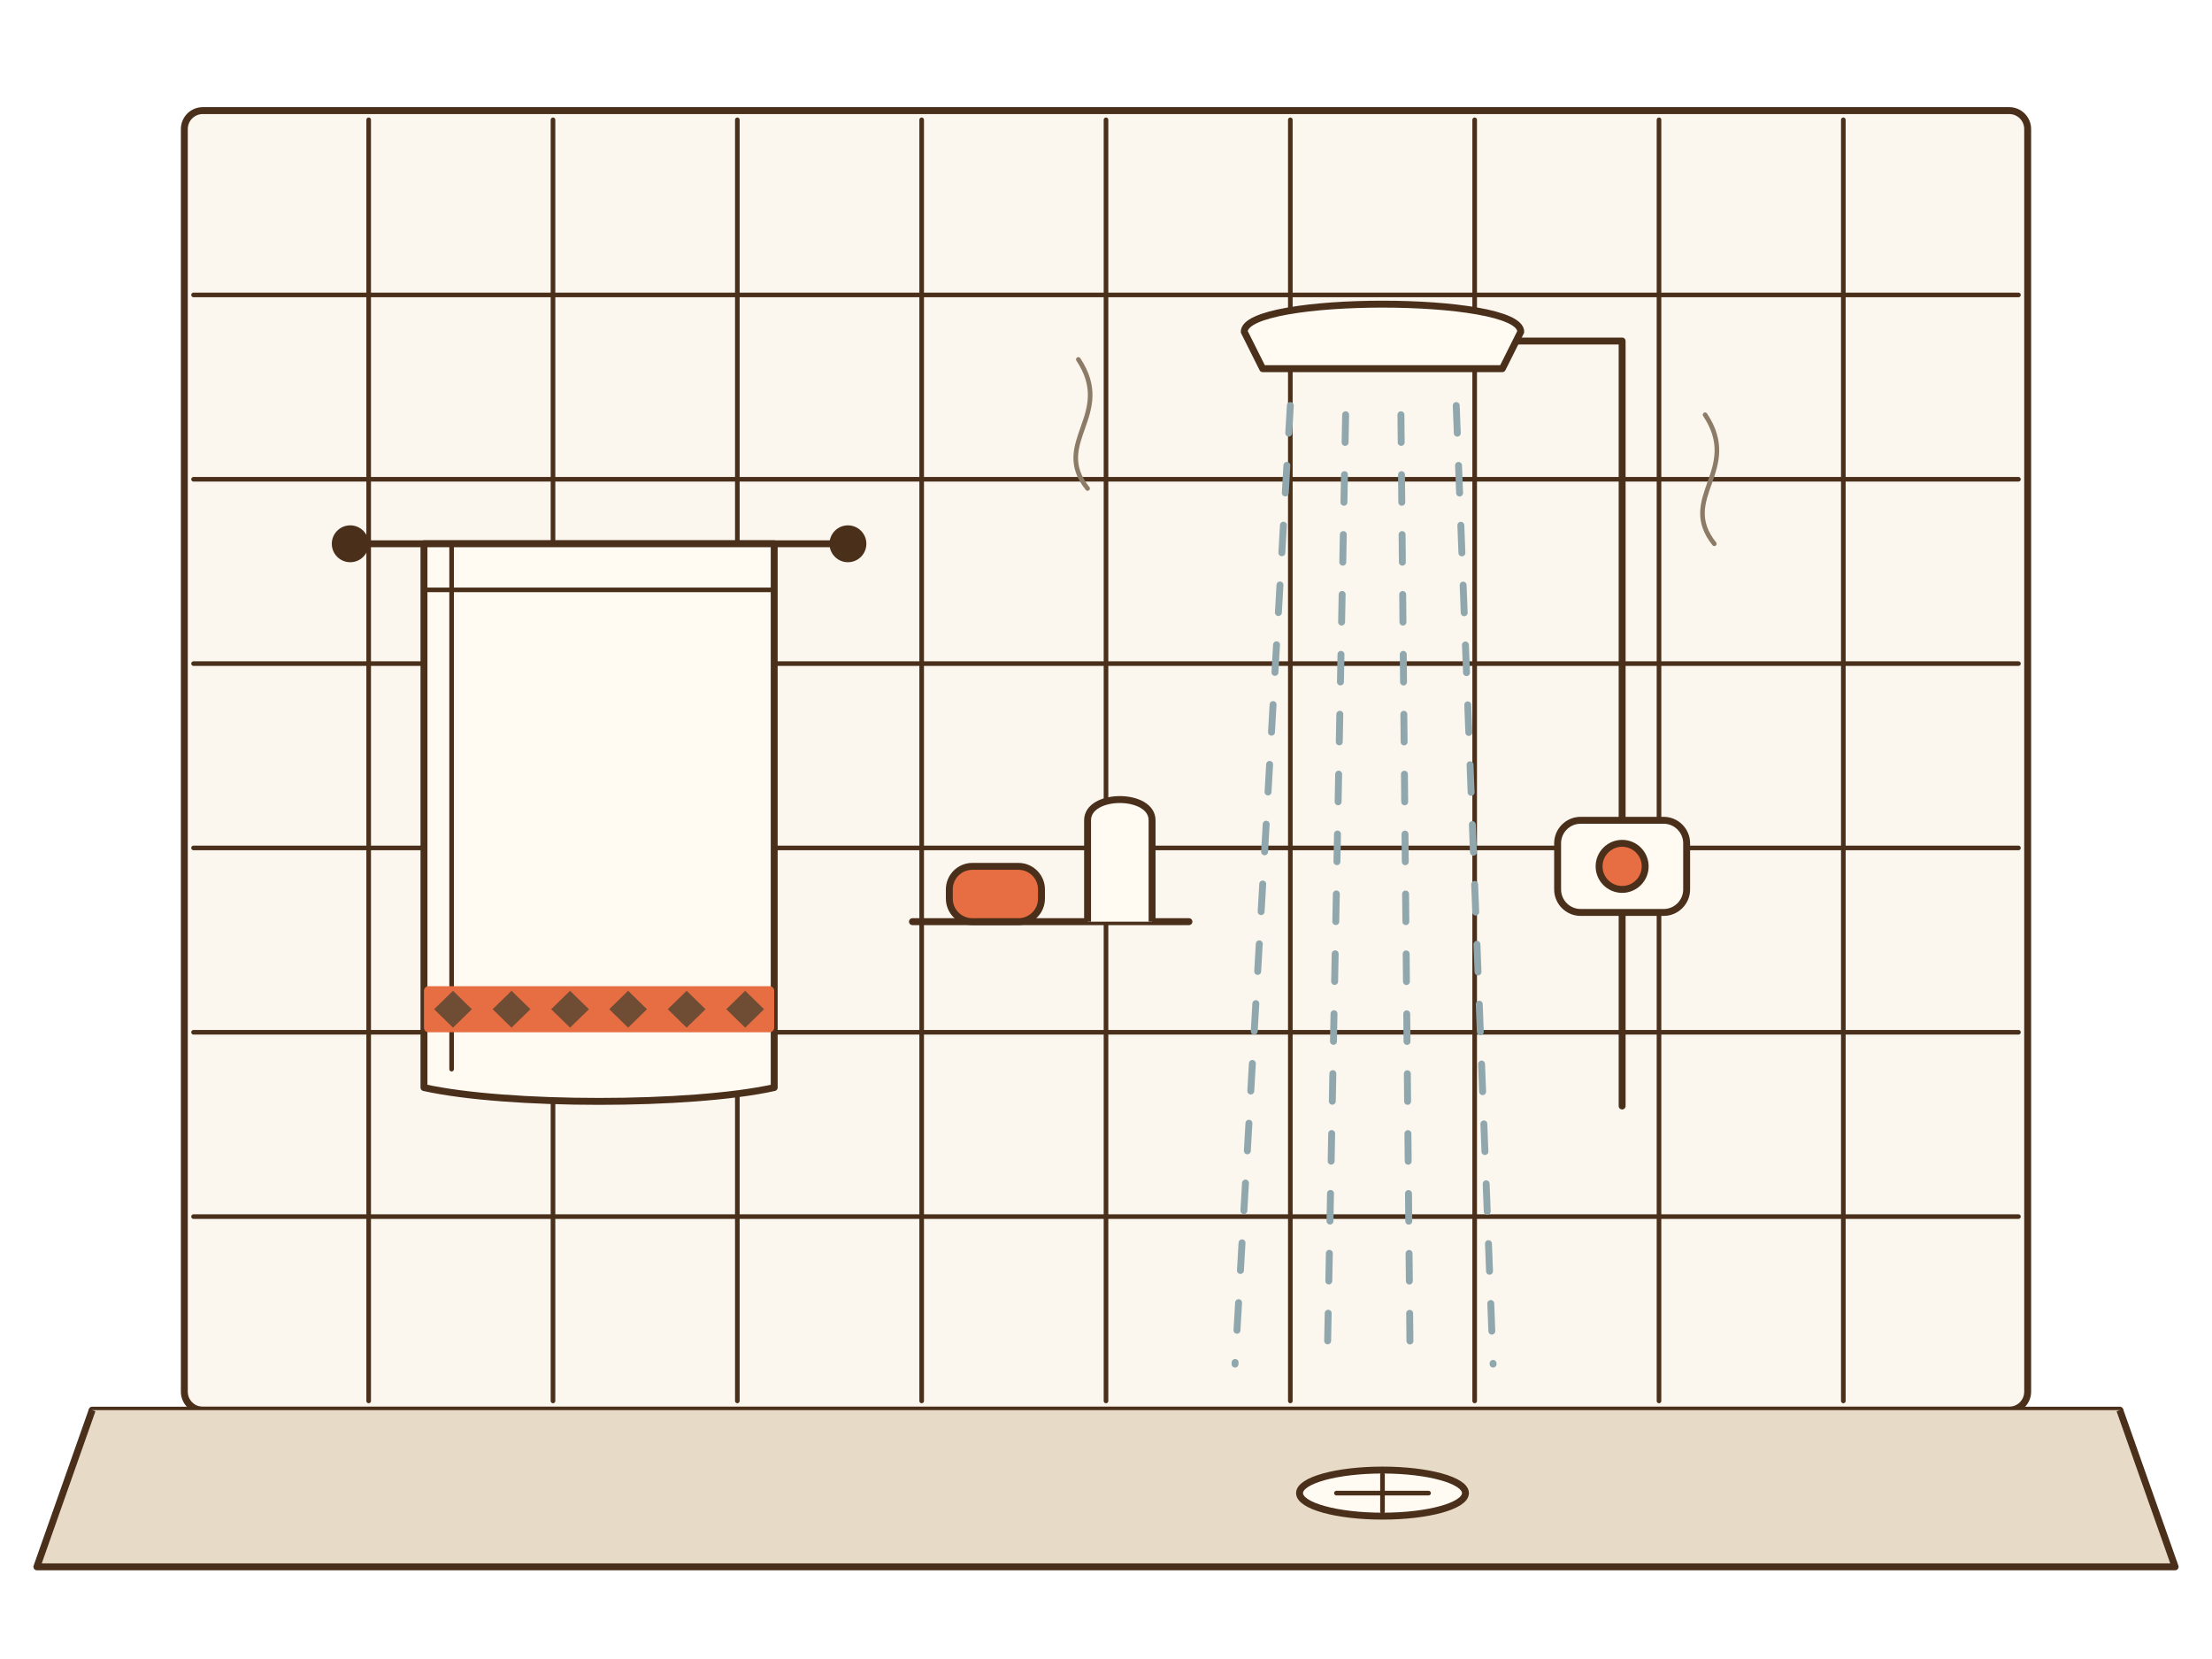
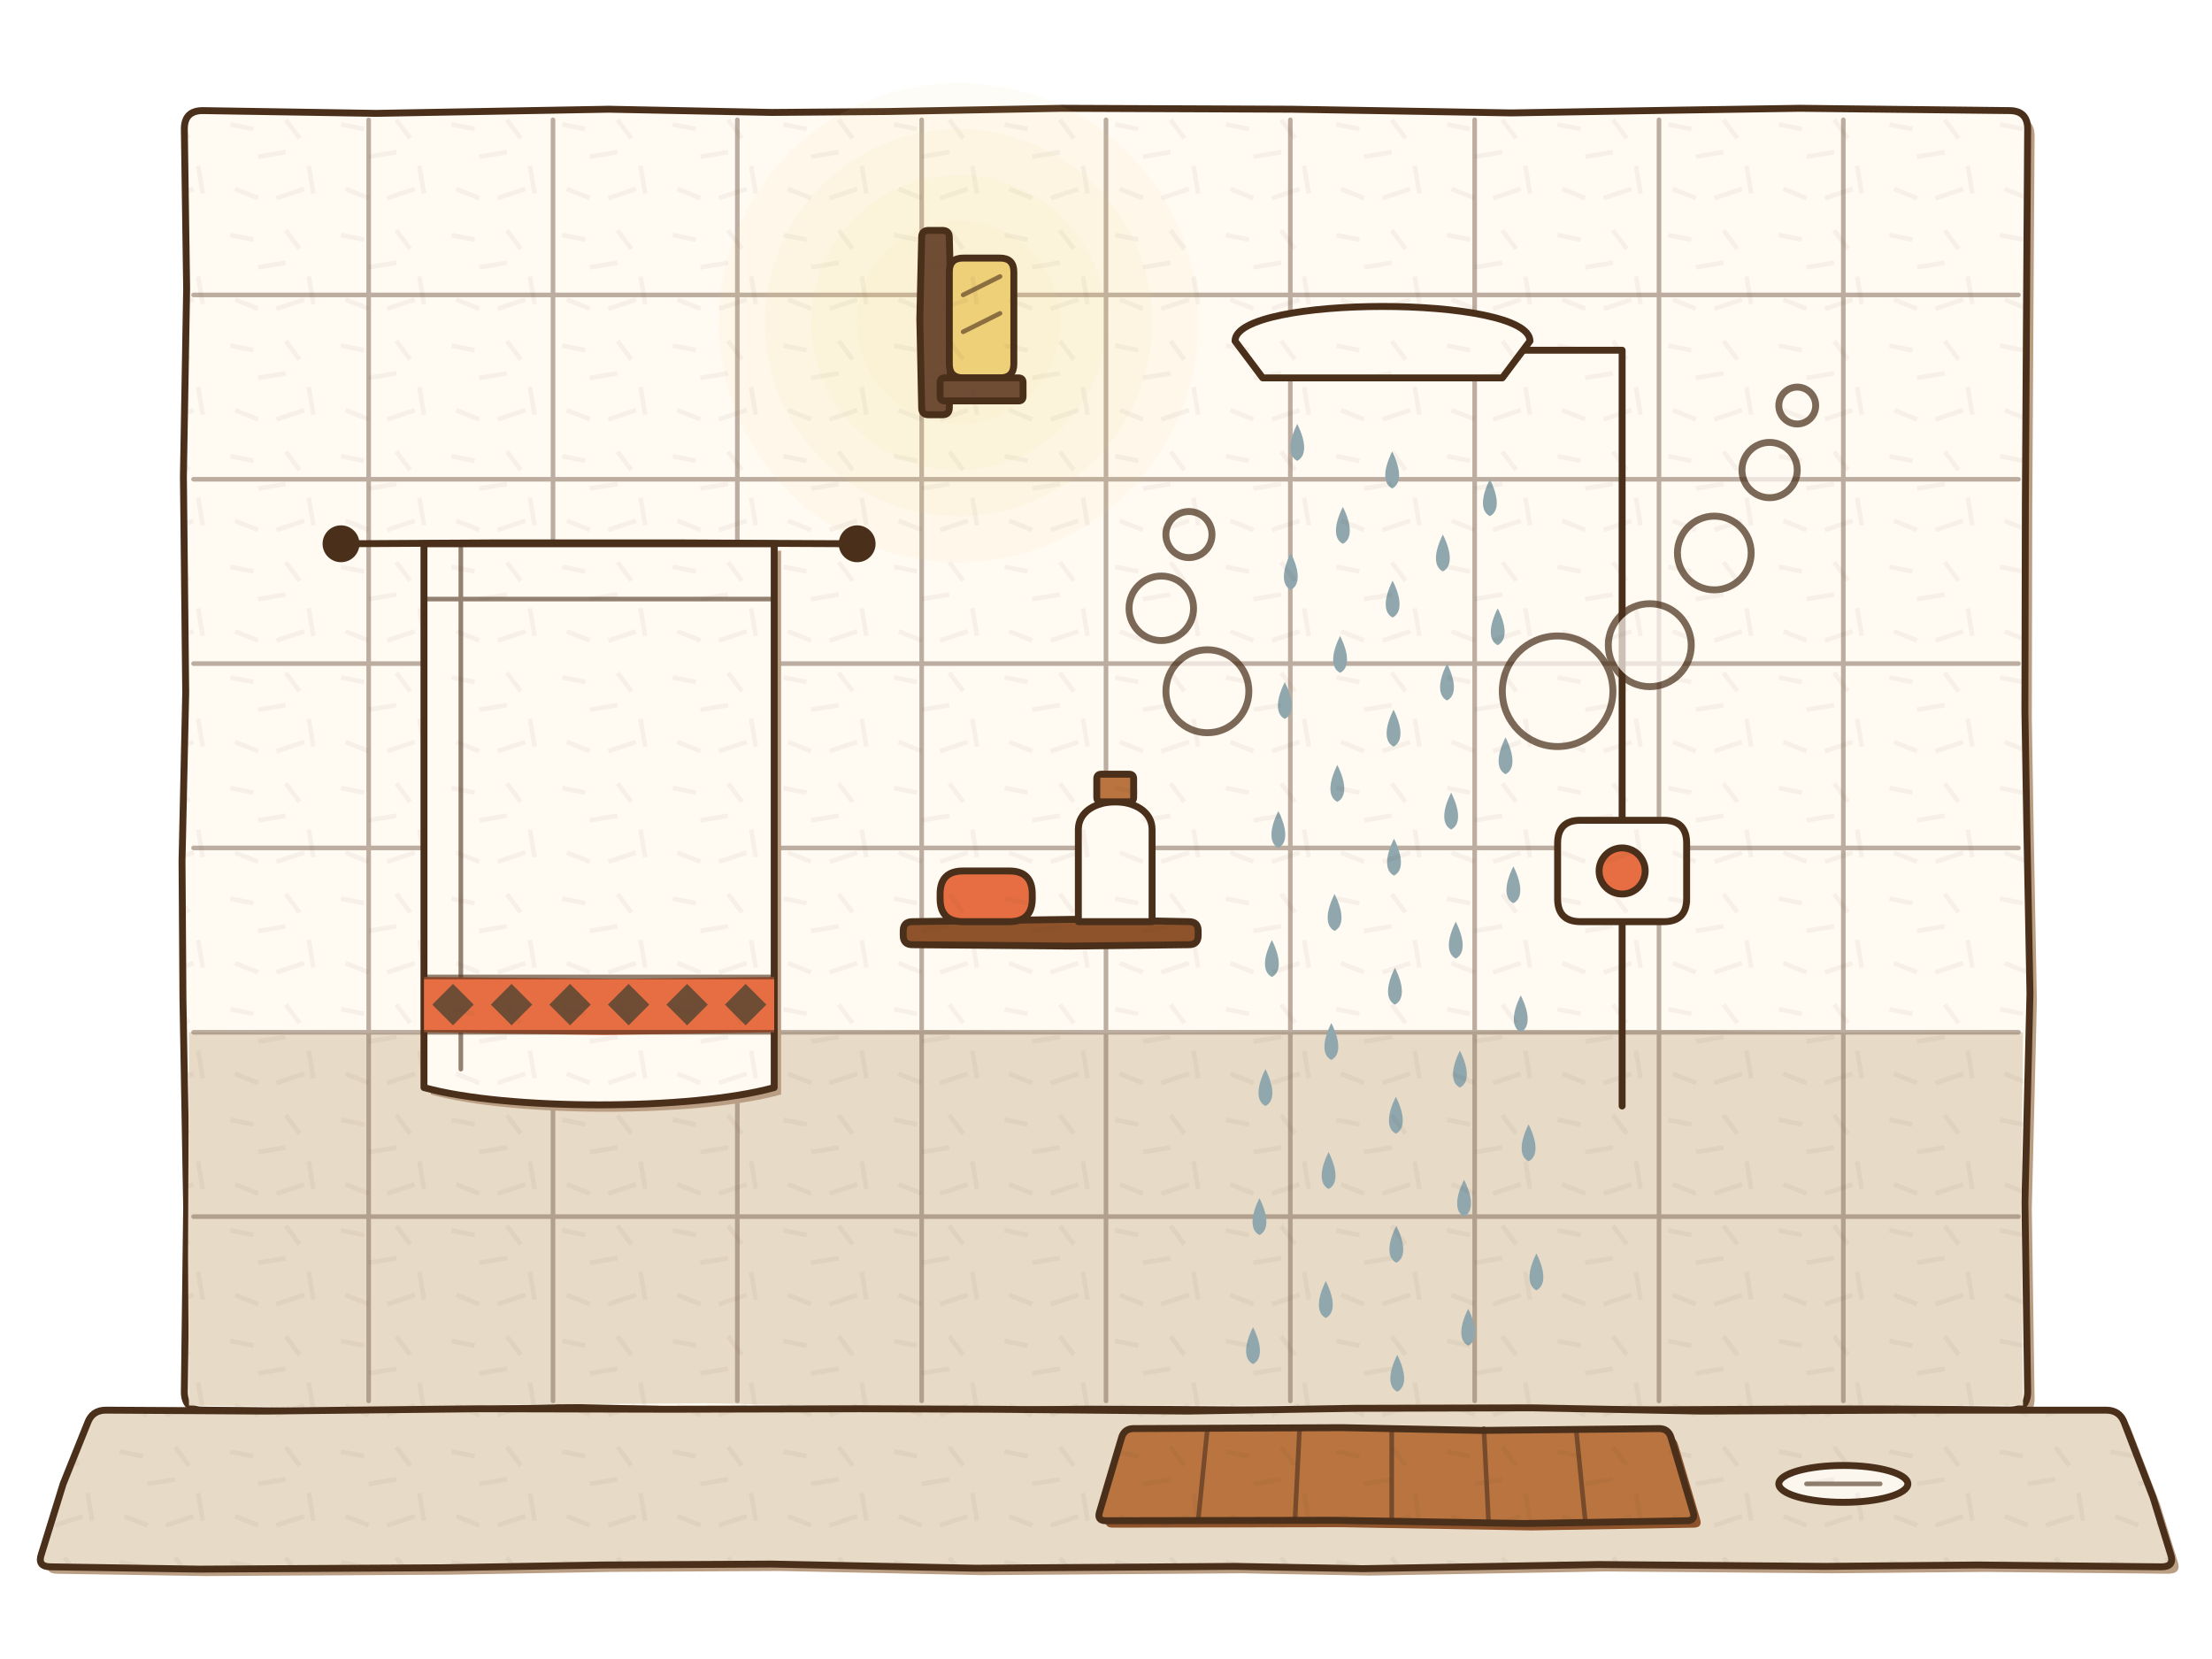
<svg xmlns="http://www.w3.org/2000/svg" viewBox="0 0 480 360" width="480" height="360">
-   <style>.l,.h{fill:none;stroke:#4a2f1b;stroke-linecap:round;stroke-linejoin:round;vector-effect:non-scaling-stroke}.l{stroke-width:1.5}.h{stroke-width:1}.d{stroke-dasharray:3 4}.f{stroke:#4a2f1b;stroke-width:1.5;stroke-linejoin:round;vector-effect:non-scaling-stroke}.c{fill:#fbf6ee}.p{fill:#fffaf2}.s{fill:#e7dac6}.w{fill:#b97440}.wd{fill:#8f532c}.b{fill:#6f4d35}.a{fill:#e76e43}.y{fill:#eed079}.g{fill:#9aa585}.r{fill:#b86a3f}.k{fill:#4a2f1b}.cu{fill:#8e867c}.in{fill:#f6d58a}.glow{fill:#eed079;opacity:.22}.steam{fill:none;stroke:#8c7b66;stroke-width:1;stroke-linecap:round;vector-effect:non-scaling-stroke}.lichen{fill:none;stroke:#8f9a7a;stroke-width:4;stroke-linecap:round;vector-effect:non-scaling-stroke}.dusk{fill:#f6d9b0}.bank{fill:#b5b8ae}.river1{fill:#efd6b4}.river2{fill:#e4c6a0}.glint{fill:none;stroke:#fffaf2;stroke-width:1.5;stroke-linecap:round;vector-effect:non-scaling-stroke}.water{fill:none;stroke:#8fa7ad;stroke-width:1.5;stroke-linecap:round;stroke-dasharray:6 7;vector-effect:non-scaling-stroke}@media (prefers-color-scheme:dark){.l,.h,.f{stroke:#dccdb6}.c{fill:#2c1e13}.p{fill:#3a2b1f}.s{fill:#34281d}.w{fill:#7d4526}.wd{fill:#5e3219}.dusk{fill:#3a2618}.bank{fill:#2e2721}.river1{fill:#251b14}.river2{fill:#1f1711}.glint{stroke:#e76e43}.in{fill:#d9a64a}.b{fill:#8a6444}.k{fill:#dccdb6}.cu{fill:#5d5750}.g{fill:#6f7a60}.r{fill:#8f5334}.glow{opacity:.2}.steam{stroke:#a8987f}.water{stroke:#7f969c}}</style>
-   <rect class="c f" x="40" y="24" width="400" height="282" rx="4" />
-   <path class="h" d="M80 26V304M120 26V304M160 26V304M200 26V304M240 26V304M280 26V304M320 26V304M360 26V304M400 26V304M42 64H438M42 104H438M42 144H438M42 184H438M42 224H438M42 264H438" />
-   <path class="l" d="M20 306H460" />
-   <path class="s f" d="M20 306 8 340H472L460 306" />
-   <ellipse class="p f" cx="300" cy="324" rx="18" ry="5" />
-   <path class="h" d="M290 324H310M300 320V328" />
-   <path class="l" d="M352 240V74H300" />
-   <rect class="p f" x="338" y="178" width="28" height="20" rx="5" />
-   <circle class="a f" cx="352" cy="188" r="5" />
-   <path class="p f" d="M270 72C270 64 330 64 330 72L326 80H274Z" />
-   <path class="water" d="M280 88 268 296M292 90 288 296M304 90 306 296M316 88 324 296" />
-   <path class="steam" d="M236 106C228 96 242 90 234 78M372 118C364 108 378 102 370 90" />
-   <path class="l" d="M198 200H258" />
-   <rect class="a f" x="206" y="188" width="20" height="12" rx="5" />
-   <path class="p f" d="M236 200V178C236 172 250 172 250 178V200" />
-   <path class="l" d="M76 118H184" />
-   <circle class="k" cx="76" cy="118" r="4" />
-   <circle class="k" cx="184" cy="118" r="4" />
-   <path class="p f" d="M92 118H168V236C150 240 110 240 92 236Z" />
-   <path class="h" d="M92 128H168M98 118V232" />
-   <rect class="a" x="92" y="214" width="76" height="10" rx="1" />
-   <path class="b" d="M98.3 215l4.1 4l-4.1 4l-4.1 -4ZM111 215l4.1 4l-4.1 4l-4.1 -4ZM123.7 215l4.1 4l-4.1 4l-4.1 -4ZM136.3 215l4.1 4l-4.1 4l-4.1 -4ZM149 215l4.1 4l-4.1 4l-4.1 -4ZM161.7 215l4.1 4l-4.1 4l-4.1 -4Z" />
+   <style>.f,.l,.h{stroke:#4a2f1b;stroke-linecap:round;stroke-linejoin:round;vector-effect:non-scaling-stroke}.h2{stroke:#8f7a69;stroke-linecap:round;stroke-linejoin:round;vector-effect:non-scaling-stroke}.f,.l{stroke-width:1.5}.l,.h,.h2{fill:none}.h,.h2{stroke-width:1;stroke-opacity:.6}.p,.lp{fill:#fffaf2}.s{fill:#e7dac6}.b{fill:#6f4d35}.y{fill:#eed079}.w{fill:#b97440}.c{fill:#fbf6ee}.wt{fill:#8fa7ad}.a{fill:#e76e43}.wd,.ew{fill:#8f532c}.k{fill:#4a2f1b}.e{transform:translate(1.5px,1.5px)}.es{fill:#ba9e83}.hl{fill:#eed079;opacity:.07}.fb{fill:none;stroke:#4a2f1b;stroke-opacity:.05}@media (prefers-color-scheme:dark){.f,.l,.h,.fb{stroke:#dccdb6}.h2{stroke:#857665}.p{fill:#3a2b1f}.s{fill:#3a2c20}.b{fill:#8a6444}.w{fill:#7d4526}.c{fill:#2c1e13}.lp{fill:#d8c59b}.wt{fill:#7f969c}.wd{fill:#5e3219}.k{fill:#dccdb6}.e{transform:translate(0,-1.5px);fill:#8a7444}}</style>
+   <defs>
+     <pattern id="f" width="24" height="24" patternUnits="userSpaceOnUse">
+       <path class="fb" d="M2 3l5 1M14 2l3 4M8 10l6-1M19 12l1 6M3 17l5 2M12 19l6-2" />
+     </pattern>
+     <clipPath id="k">
+       <use href="#q1" />
+       <use href="#q2" />
+       <use href="#q3" />
+       <use href="#q4" />
+     </clipPath>
+   </defs>
+   <path class="e es" d="M44 24L81.6 24.6L132.1 23.7L167.5 24.4L192.5 24.2L230.4 23.5L280.3 23.7L328 24.5L364.2 23.9L390.6 23.5L436 24Q440 24 440 28L439.8 59.3L439.5 109L439.4 154.3L439.8 178.5L440.5 215.6L439.4 260.8L440 302Q440 306 436 306L390.3 305.4L351.9 305.5L308.8 305.9L277.3 306L233.2 305.7L191.2 306.5L155.9 306.1L123.5 305.4L81.2 306.4L44 306Q40 306 40 302L40.5 262L39.7 216.8L39.5 186.8L40.3 150.3L39.8 103.4L40.5 62.6L40 28Q40 24 44 24Z" />
+   <path id="q1" class="p f" d="M44 24L81.6 24.6L132.1 23.7L167.5 24.4L192.5 24.2L230.4 23.5L280.3 23.7L328 24.5L364.2 23.9L390.6 23.5L436 24Q440 24 440 28L439.8 59.3L439.5 109L439.4 154.3L439.8 178.5L440.5 215.6L439.4 260.8L440 302Q440 306 436 306L390.3 305.4L351.9 305.5L308.8 305.9L277.3 306L233.2 305.7L191.2 306.5L155.9 306.1L123.5 305.4L81.2 306.4L44 306Q40 306 40 302L40.5 262L39.7 216.8L39.5 186.8L40.3 150.3L39.8 103.4L40.5 62.6L40 28Q40 24 44 24Z" />
+   <path class="s" d="M41 224L74.8 224.2L126.3 224.3L156 224L202.3 223.6L239.4 224.2L286.9 223.9L319.4 223.8L366.1 223.6L392.5 224.1L439 224L438.6 262.1L439 305L393.8 305L353.1 305.2L318.3 305.1L271.7 305L237 305L198.4 305.5L153.3 304.5L111.8 304.8L85.9 305.6L41 305L40.8 272.7Z" />
+   <path class="h2" d="M80 26V304M120 26V304M160 26V304M200 26V304M240 26V304M280 26V304M320 26V304M360 26V304M400 26V304M42 64H438M42 104H438M42 144H438M42 184H438M42 224H438M42 264H438" />
+   <circle class="hl" cx="208" cy="70" r="52" />
+   <circle class="hl" cx="208" cy="70" r="42" />
+   <circle class="hl" cx="208" cy="70" r="32" />
+   <circle class="hl" cx="208" cy="70" r="22" />
+   <path class="b f" d="M201.5 50L204.5 50Q206 50 206 51.5L206.5 71L206 88.5Q206 90 204.5 90L201.5 90Q200 90 200 88.5L199.6 69.2L200 51.5Q200 50 201.5 50Z" />
+   <path class="y f" d="M209 56L217 56Q220 56 220 59L220 79Q220 82 217 82L209 82Q206 82 206 79L206 59Q206 56 209 56Z" />
+   <path class="h" d="M209 64 217 60M209 72 217 68" />
+   <path class="b f" d="M205 82L221 82Q222 82 222 83L222 86Q222 87 221 87L205 87Q204 87 204 86L204 83Q204 82 205 82Z" />
+   <path class="e es" d="M23 306L57.7 306.2L103.8 305.7L145.4 305.8L186.5 305.7L215 305.8L257.7 306.2L294 305.6L332.5 305.5L369.1 306.2L413.5 306L457 306Q460 306 461 308.8L467.2 324.9L471 337.2Q472 340 469 340L429.2 339.6L396 339.9L346.9 339.5L295.7 340.4L267.9 339.9L211.7 340.3L167.5 339.4L130.8 339.6L96 340.2L43.2 340.5L11 340Q8 340 9 337.2L13.7 322L19 308.8Q20 306 23 306Z" />
+   <path id="q2" class="s f" d="M23 306L57.7 306.2L103.8 305.7L145.4 305.8L186.5 305.7L215 305.8L257.7 306.2L294 305.6L332.5 305.5L369.1 306.2L413.5 306L457 306Q460 306 461 308.8L467.2 324.9L471 337.2Q472 340 469 340L429.2 339.6L396 339.9L346.9 339.5L295.7 340.4L267.9 339.9L211.7 340.3L167.5 339.4L130.8 339.6L96 340.2L43.2 340.5L11 340Q8 340 9 337.2L13.7 322L19 308.8Q20 306 23 306Z" />
+   <path class="e ew" d="M246 310L291.3 309.8L321.5 310.4L360 310Q362 310 362.6 311.9L367.4 328.1Q368 330 366 330L330.9 330.6L289.4 329.9L240 330Q238 330 238.6 328.1L243.4 311.9Q244 310 246 310Z" />
+   <path id="q3" class="w f" d="M246 310L291.3 309.8L321.5 310.4L360 310Q362 310 362.6 311.9L367.4 328.1Q368 330 366 330L330.9 330.6L289.4 329.9L240 330Q238 330 238.6 328.1L243.4 311.9Q244 310 246 310Z" />
+   <path class="h" d="M262 310 260 330M282 310 281 330M302 310V330M322 310 323 330M342 310 344 330" />
+   <ellipse class="c f" cx="400" cy="322" rx="14" ry="4" />
+   <path class="h" d="M392 322H408" />
+   <path class="l" d="M352 240V76H304" />
+   <path class="lp f" d="M268 74C268 64 332 64 332 74L326 82H274Z" />
+   <path class="wt" d="M281.5 92c-2 4-2 7 0 8c2-1 2-4 0-8ZM280.1 120c-2 4-2 7 0 8c2-1 2-4 0-8ZM278.8 148c-2 4-2 7 0 8c2-1 2-4 0-8ZM277.4 176c-2 4-2 7 0 8c2-1 2-4 0-8ZM276.0 204c-2 4-2 7 0 8c2-1 2-4 0-8ZM274.6 232c-2 4-2 7 0 8c2-1 2-4 0-8ZM273.3 260c-2 4-2 7 0 8c2-1 2-4 0-8ZM271.9 288c-2 4-2 7 0 8c2-1 2-4 0-8ZM291.4 110c-2 4-2 7 0 8c2-1 2-4 0-8ZM290.8 138c-2 4-2 7 0 8c2-1 2-4 0-8ZM290.2 166c-2 4-2 7 0 8c2-1 2-4 0-8ZM289.6 194c-2 4-2 7 0 8c2-1 2-4 0-8ZM288.9 222c-2 4-2 7 0 8c2-1 2-4 0-8ZM288.3 250c-2 4-2 7 0 8c2-1 2-4 0-8ZM287.7 278c-2 4-2 7 0 8c2-1 2-4 0-8ZM302.1 98c-2 4-2 7 0 8c2-1 2-4 0-8ZM302.2 126c-2 4-2 7 0 8c2-1 2-4 0-8ZM302.4 154c-2 4-2 7 0 8c2-1 2-4 0-8ZM302.5 182c-2 4-2 7 0 8c2-1 2-4 0-8ZM302.7 210c-2 4-2 7 0 8c2-1 2-4 0-8ZM302.9 238c-2 4-2 7 0 8c2-1 2-4 0-8ZM303.0 266c-2 4-2 7 0 8c2-1 2-4 0-8ZM303.2 294c-2 4-2 7 0 8c2-1 2-4 0-8ZM313.1 116c-2 4-2 7 0 8c2-1 2-4 0-8ZM314.0 144c-2 4-2 7 0 8c2-1 2-4 0-8ZM314.9 172c-2 4-2 7 0 8c2-1 2-4 0-8ZM315.9 200c-2 4-2 7 0 8c2-1 2-4 0-8ZM316.8 228c-2 4-2 7 0 8c2-1 2-4 0-8ZM317.7 256c-2 4-2 7 0 8c2-1 2-4 0-8ZM318.6 284c-2 4-2 7 0 8c2-1 2-4 0-8ZM323.3 104c-2 4-2 7 0 8c2-1 2-4 0-8ZM325.0 132c-2 4-2 7 0 8c2-1 2-4 0-8ZM326.7 160c-2 4-2 7 0 8c2-1 2-4 0-8ZM328.4 188c-2 4-2 7 0 8c2-1 2-4 0-8ZM330.0 216c-2 4-2 7 0 8c2-1 2-4 0-8ZM331.7 244c-2 4-2 7 0 8c2-1 2-4 0-8ZM333.4 272c-2 4-2 7 0 8c2-1 2-4 0-8Z" />
+   <path class="lp f" d="M343 178L361 178Q366 178 366 183L366 195Q366 200 361 200L343 200Q338 200 338 195L338 183Q338 178 343 178Z" />
+   <circle class="a f" cx="352" cy="189" r="5" />
+   <g opacity=".72">
+     <circle class="p f" cx="338" cy="150" r="12" />
+     <circle class="p f" cx="358" cy="140" r="9" />
+     <circle class="p f" cx="372" cy="120" r="8" />
+     <circle class="p f" cx="384" cy="102" r="6" />
+     <circle class="p f" cx="390" cy="88" r="4" />
+     <circle class="p f" cx="262" cy="150" r="9" />
+     <circle class="p f" cx="252" cy="132" r="7" />
+     <circle class="p f" cx="258" cy="116" r="5" />
+   </g>
+   <path class="wd f" d="M198 200L232.8 199.5L258 200Q260 200 260 202L260 203Q260 205 258 205L232.4 205.3L198 205Q196 205 196 203L196 202Q196 200 198 200Z" />
+   <path class="a f" d="M209 189L219 189Q224 189 224 194L224 195Q224 200 219 200L209 200Q204 200 204 195L204 194Q204 189 209 189Z" />
+   <path class="lp f" d="M234 200V180C234 176 238 174 242 174C246 174 250 176 250 180V200Z" />
+   <path class="w f" d="M239 168L245 168Q246 168 246 169L246 173Q246 174 245 174L239 174Q238 174 238 173L238 169Q238 168 239 168Z" />
+   <path class="l" d="M74 118L108.5 117.8L146.2 117.8L186 118" />
+   <circle class="k" cx="74" cy="118" r="4" />
+   <circle class="k" cx="186" cy="118" r="4" />
+   <path class="e es" d="M92 118H168V236C150 241 110 241 92 236Z" />
+   <path id="q4" class="lp f" d="M92 118H168V236C150 241 110 241 92 236Z" />
+   <path class="h" d="M92 130H168M100 118V232" />
+   <path class="a" d="M92 212L135.3 212.4L168 212L168 224L131.1 224.6L92 224Z" />
+   <path class="b" d="M98.3 213.5l4.5 4.5-4.5 4.5-4.5-4.5ZM111.0 213.5l4.5 4.5-4.5 4.5-4.5-4.5ZM123.7 213.5l4.5 4.5-4.5 4.5-4.5-4.5ZM136.4 213.5l4.5 4.5-4.5 4.5-4.5-4.5ZM149.1 213.5l4.5 4.5-4.5 4.5-4.5-4.5ZM161.8 213.5l4.5 4.5-4.5 4.5-4.5-4.5Z" />
+   <path class="h" d="M92 212H168M92 224H168" />
+   <rect x="0" y="0" width="480" height="360" fill="url(#f)" clip-path="url(#k)" />
</svg>
